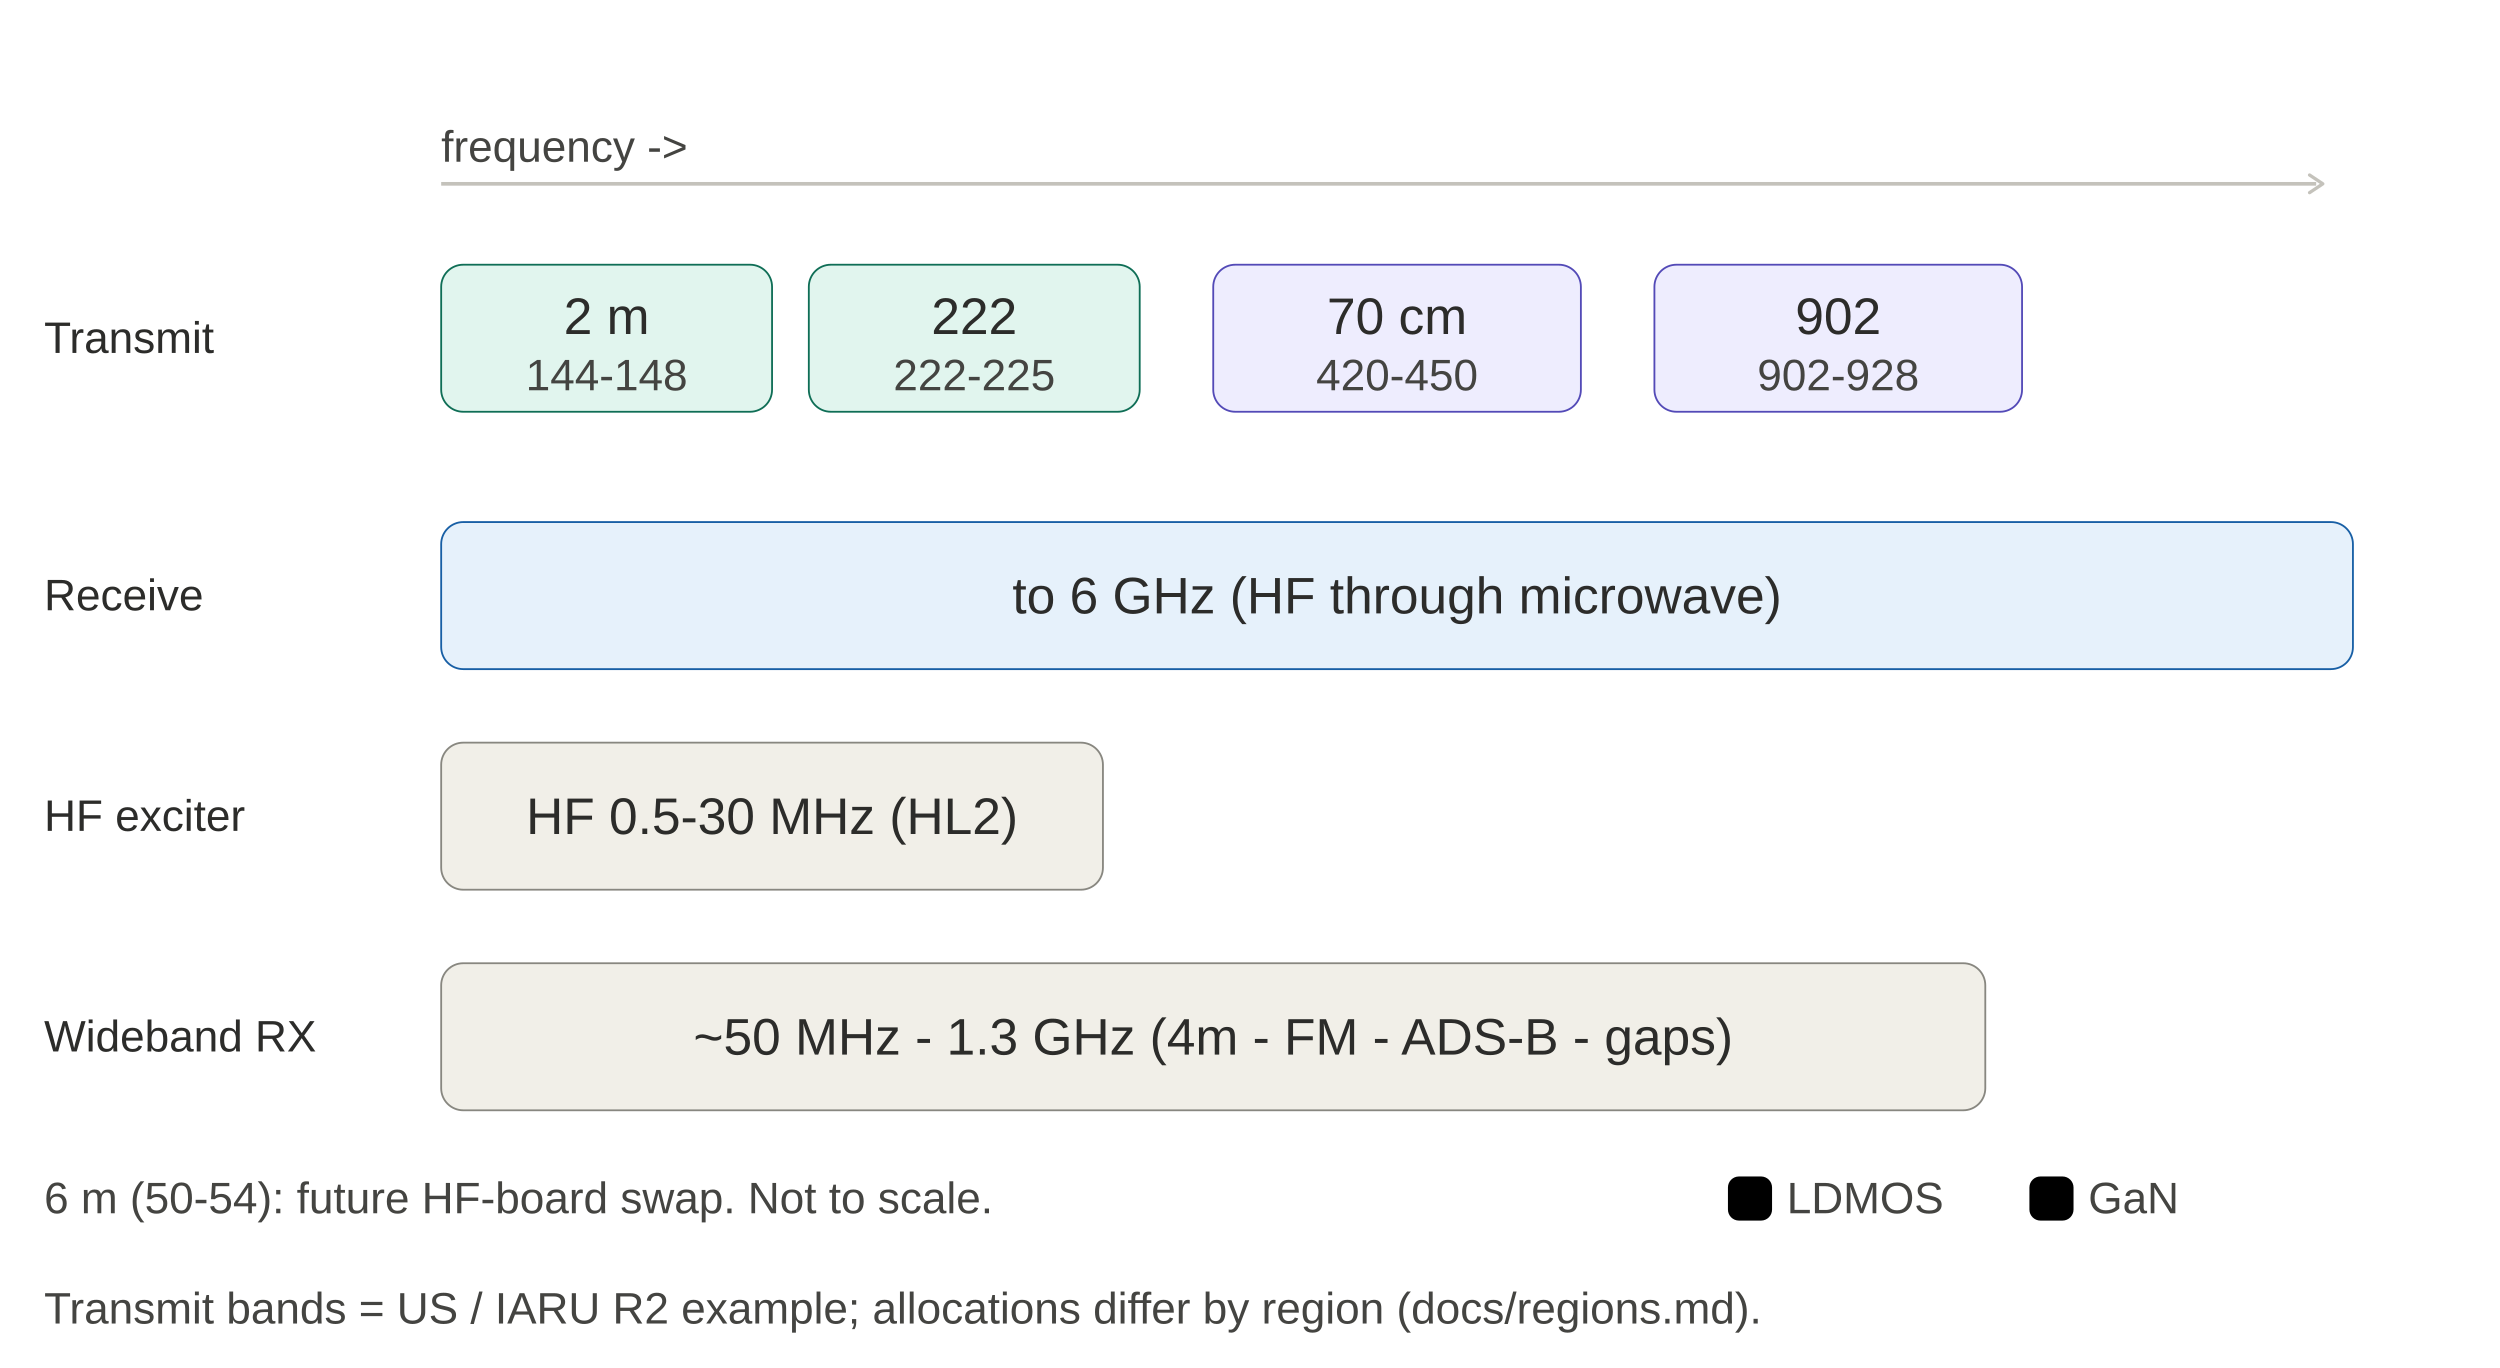
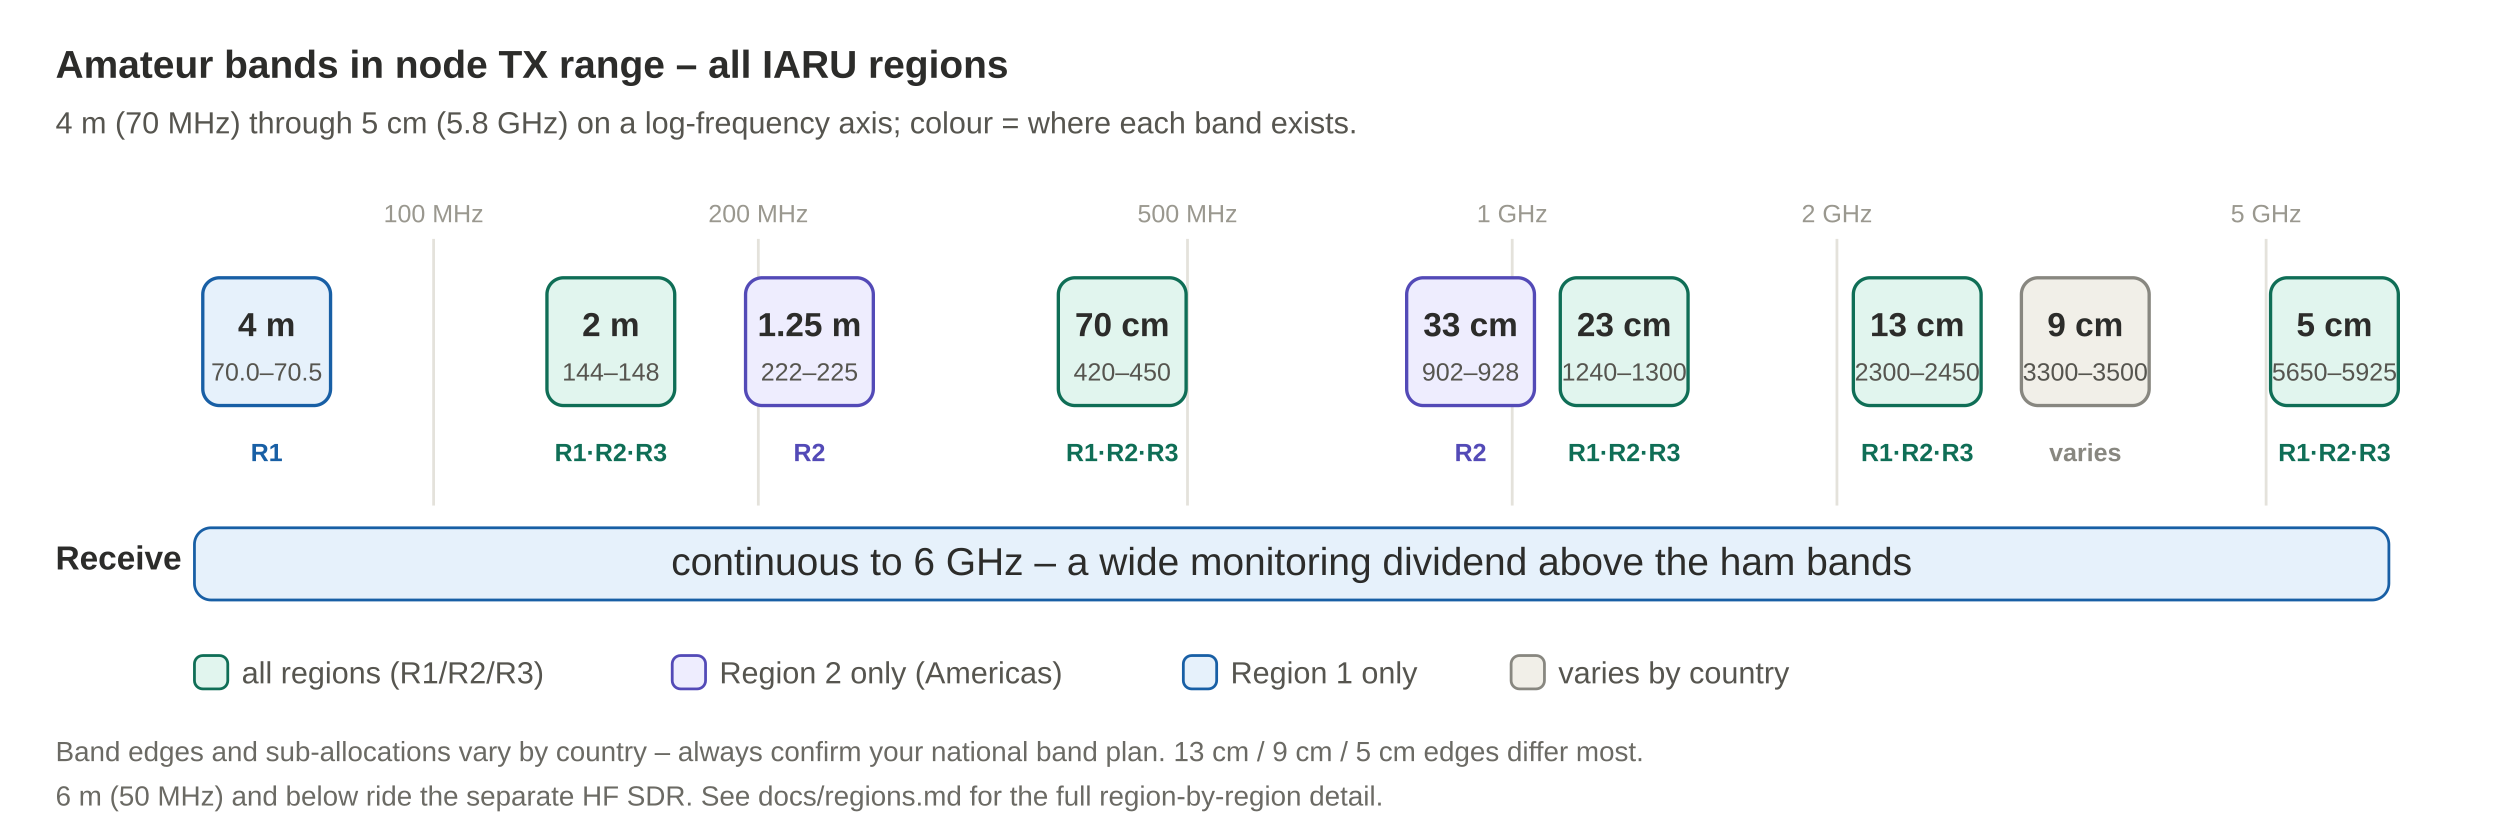
- <svg xmlns="http://www.w3.org/2000/svg" width="680" viewBox="0 0 680 372" role="img">
-   <style>
- text{font-family:Arial,Helvetica,sans-serif}
- .t{font-size:14px;fill:#2C2C2A}.ts{font-size:12px;fill:#444441}.th{font-size:14px;font-weight:500;fill:#2C2C2A}
- .lbl{font-size:12px;font-weight:500;fill:#2C2C2A}
- .c-blue rect{fill:#E6F1FB;stroke:#185FA5}.c-gray rect{fill:#F1EFE8;stroke:#888780}
- .c-teal rect{fill:#E1F5EE;stroke:#0F6E56}.c-purple rect{fill:#EEEDFE;stroke:#534AB7}
- .axis{stroke:#c4c2bb;stroke-width:1;fill:none}
- </style>
-   <defs>
-     <marker id="ax" viewBox="0 0 10 10" refX="5" refY="5" markerWidth="6" markerHeight="6" orient="auto-start-reverse">
-       <path d="M2 1L8 5L2 9" fill="none" stroke="#c4c2bb" stroke-width="1.5" stroke-linecap="round" stroke-linejoin="round" />
-     </marker>
-   </defs>
-   <line x1="120" y1="50" x2="630" y2="50" class="axis" marker-end="url(#ax)" />
-   <text class="ts" x="120" y="44">frequency -&gt;</text>
-   <text class="lbl" x="12" y="96">Transmit</text>
-   <g class="c-teal">
-     <rect x="120" y="72" width="90" height="40" rx="6" stroke-width="0.5" />
-     <text class="th" x="165" y="86" text-anchor="middle" dominant-baseline="central">2 m</text>
-     <text class="ts" x="165" y="102" text-anchor="middle" dominant-baseline="central">144-148</text>
+ <svg xmlns="http://www.w3.org/2000/svg" width="900" viewBox="0 0 900 300" role="img">
+   <style>text{font-family:Arial,Helvetica,sans-serif}.t{font-size:14px;fill:#2C2C2A}.ts{font-size:11px;fill:#56554f}.tn{font-size:12px;font-weight:600;fill:#2C2C2A}.tf{font-size:9px;fill:#56554f}.tr{font-size:9px;font-weight:600}.lbl{font-size:12px;font-weight:600;fill:#2C2C2A}.cap{font-size:10px;fill:#6b6a64}.grid{stroke:#e4e2db;stroke-width:1}.gl{font-size:9px;fill:#9a988f}.axis{stroke:#c4c2bb;stroke-width:1}</style>
+   <text class="t" x="20" y="28" font-size="17" font-weight="700">Amateur bands in node TX range – all IARU regions</text>
+   <text class="ts" x="20" y="48" font-size="12">4 m (70 MHz) through 5 cm (5.8 GHz) on a log-frequency axis; colour = where each band exists.</text>
+   <line class="grid" x1="156.1" y1="86" x2="156.1" y2="182" />
+   <text class="gl" x="156.1" y="80" text-anchor="middle">100 MHz</text>
+   <line class="grid" x1="273.0" y1="86" x2="273.0" y2="182" />
+   <text class="gl" x="273.0" y="80" text-anchor="middle">200 MHz</text>
+   <line class="grid" x1="427.5" y1="86" x2="427.5" y2="182" />
+   <text class="gl" x="427.5" y="80" text-anchor="middle">500 MHz</text>
+   <line class="grid" x1="544.4" y1="86" x2="544.4" y2="182" />
+   <text class="gl" x="544.4" y="80" text-anchor="middle">1 GHz</text>
+   <line class="grid" x1="661.3" y1="86" x2="661.3" y2="182" />
+   <text class="gl" x="661.3" y="80" text-anchor="middle">2 GHz</text>
+   <line class="grid" x1="815.8" y1="86" x2="815.8" y2="182" />
+   <text class="gl" x="815.8" y="80" text-anchor="middle">5 GHz</text>
+   <g>
+     <rect x="73.0" y="100" width="46" height="46" rx="6" fill="#E6F1FB" stroke="#185FA5" stroke-width="1.2" />
+     <text class="tn" x="96.0" y="121" text-anchor="middle">4 m</text>
+     <text class="tf" x="96.0" y="137" text-anchor="middle">70.0–70.5</text>
+     <text class="tr" x="96.0" y="166" text-anchor="middle" fill="#185FA5">R1</text>
  </g>
-   <g class="c-teal">
-     <rect x="220" y="72" width="90" height="40" rx="6" stroke-width="0.5" />
-     <text class="th" x="265" y="86" text-anchor="middle" dominant-baseline="central">222</text>
-     <text class="ts" x="265" y="102" text-anchor="middle" dominant-baseline="central">222-225</text>
+   <g>
+     <rect x="196.9" y="100" width="46" height="46" rx="6" fill="#E1F5EE" stroke="#0F6E56" stroke-width="1.2" />
+     <text class="tn" x="219.9" y="121" text-anchor="middle">2 m</text>
+     <text class="tf" x="219.9" y="137" text-anchor="middle">144–148</text>
+     <text class="tr" x="219.9" y="166" text-anchor="middle" fill="#0F6E56">R1·R2·R3</text>
  </g>
-   <g class="c-purple">
-     <rect x="330" y="72" width="100" height="40" rx="6" stroke-width="0.5" />
-     <text class="th" x="380" y="86" text-anchor="middle" dominant-baseline="central">70 cm</text>
-     <text class="ts" x="380" y="102" text-anchor="middle" dominant-baseline="central">420-450</text>
+   <g>
+     <rect x="268.4" y="100" width="46" height="46" rx="6" fill="#EEEDFE" stroke="#534AB7" stroke-width="1.2" />
+     <text class="tn" x="291.4" y="121" text-anchor="middle">1.25 m</text>
+     <text class="tf" x="291.4" y="137" text-anchor="middle">222–225</text>
+     <text class="tr" x="291.4" y="166" text-anchor="middle" fill="#534AB7">R2</text>
  </g>
-   <g class="c-purple">
-     <rect x="450" y="72" width="100" height="40" rx="6" stroke-width="0.5" />
-     <text class="th" x="500" y="86" text-anchor="middle" dominant-baseline="central">902</text>
-     <text class="ts" x="500" y="102" text-anchor="middle" dominant-baseline="central">902-928</text>
+   <g>
+     <rect x="381.0" y="100" width="46" height="46" rx="6" fill="#E1F5EE" stroke="#0F6E56" stroke-width="1.2" />
+     <text class="tn" x="404.0" y="121" text-anchor="middle">70 cm</text>
+     <text class="tf" x="404.0" y="137" text-anchor="middle">420–450</text>
+     <text class="tr" x="404.0" y="166" text-anchor="middle" fill="#0F6E56">R1·R2·R3</text>
  </g>
-   <text class="lbl" x="12" y="166">Receive</text>
-   <g class="c-blue">
-     <rect x="120" y="142" width="520" height="40" rx="6" stroke-width="0.5" />
-     <text class="th" x="380" y="162" text-anchor="middle" dominant-baseline="central">to 6 GHz (HF through microwave)</text>
+   <g>
+     <rect x="506.4" y="100" width="46" height="46" rx="6" fill="#EEEDFE" stroke="#534AB7" stroke-width="1.2" />
+     <text class="tn" x="529.4" y="121" text-anchor="middle">33 cm</text>
+     <text class="tf" x="529.4" y="137" text-anchor="middle">902–928</text>
+     <text class="tr" x="529.4" y="166" text-anchor="middle" fill="#534AB7">R2</text>
  </g>
-   <text class="lbl" x="12" y="226">HF exciter</text>
-   <g class="c-gray">
-     <rect x="120" y="202" width="180" height="40" rx="6" stroke-width="0.5" />
-     <text class="th" x="210" y="222" text-anchor="middle" dominant-baseline="central">HF 0.5-30 MHz (HL2)</text>
+   <g>
+     <rect x="561.7" y="100" width="46" height="46" rx="6" fill="#E1F5EE" stroke="#0F6E56" stroke-width="1.2" />
+     <text class="tn" x="584.7" y="121" text-anchor="middle">23 cm</text>
+     <text class="tf" x="584.7" y="137" text-anchor="middle">1240–1300</text>
+     <text class="tr" x="584.7" y="166" text-anchor="middle" fill="#0F6E56">R1·R2·R3</text>
  </g>
-   <text class="lbl" x="12" y="286">Wideband RX</text>
-   <g class="c-gray">
-     <rect x="120" y="262" width="420" height="40" rx="6" stroke-width="0.5" />
-     <text class="th" x="330" y="282" text-anchor="middle" dominant-baseline="central">~50 MHz - 1.3 GHz  (4m - FM - ADS-B - gaps)</text>
+   <g>
+     <rect x="667.2" y="100" width="46" height="46" rx="6" fill="#E1F5EE" stroke="#0F6E56" stroke-width="1.2" />
+     <text class="tn" x="690.2" y="121" text-anchor="middle">13 cm</text>
+     <text class="tf" x="690.2" y="137" text-anchor="middle">2300–2450</text>
+     <text class="tr" x="690.2" y="166" text-anchor="middle" fill="#0F6E56">R1·R2·R3</text>
  </g>
-   <text class="ts" x="12" y="330">6 m (50-54): future HF-board swap. Not to scale.</text>
-   <rect class="c-teal" x="470" y="320" width="12" height="12" rx="3" stroke-width="0.5" />
-   <text class="ts" x="486" y="330">LDMOS</text>
-   <rect class="c-purple" x="552" y="320" width="12" height="12" rx="3" stroke-width="0.5" />
-   <text class="ts" x="568" y="330">GaN</text>
-   <text class="ts" x="12" y="360">Transmit bands = US / IARU R2 example; allocations differ by region (docs/regions.md).</text>
+   <g>
+     <rect x="727.7" y="100" width="46" height="46" rx="6" fill="#F1EFE8" stroke="#888780" stroke-width="1.2" />
+     <text class="tn" x="750.7" y="121" text-anchor="middle">9 cm</text>
+     <text class="tf" x="750.7" y="137" text-anchor="middle">3300–3500</text>
+     <text class="tr" x="750.7" y="166" text-anchor="middle" fill="#888780">varies</text>
+   </g>
+   <g>
+     <rect x="817.4" y="100" width="46" height="46" rx="6" fill="#E1F5EE" stroke="#0F6E56" stroke-width="1.2" />
+     <text class="tn" x="840.4" y="121" text-anchor="middle">5 cm</text>
+     <text class="tf" x="840.4" y="137" text-anchor="middle">5650–5925</text>
+     <text class="tr" x="840.4" y="166" text-anchor="middle" fill="#0F6E56">R1·R2·R3</text>
+   </g>
+   <text class="lbl" x="20" y="205">Receive</text>
+   <rect x="70" y="190" width="790" height="26" rx="6" fill="#E6F1FB" stroke="#185FA5" stroke-width="1" />
+   <text class="t" x="465" y="207" text-anchor="middle" font-size="12">continuous to 6 GHz – a wide monitoring dividend above the ham bands</text>
+   <rect x="70" y="236" width="12" height="12" rx="3" fill="#E1F5EE" stroke="#0F6E56" stroke-width="1" />
+   <text class="ts" x="87" y="246">all regions (R1/R2/R3)</text>
+   <rect x="242" y="236" width="12" height="12" rx="3" fill="#EEEDFE" stroke="#534AB7" stroke-width="1" />
+   <text class="ts" x="259" y="246">Region 2 only (Americas)</text>
+   <rect x="426" y="236" width="12" height="12" rx="3" fill="#E6F1FB" stroke="#185FA5" stroke-width="1" />
+   <text class="ts" x="443" y="246">Region 1 only</text>
+   <rect x="544" y="236" width="12" height="12" rx="3" fill="#F1EFE8" stroke="#888780" stroke-width="1" />
+   <text class="ts" x="561" y="246">varies by country</text>
+   <text class="cap" x="20" y="274">Band edges and sub-allocations vary by country – always confirm your national band plan. 13 cm / 9 cm / 5 cm edges differ most.</text>
+   <text class="cap" x="20" y="290">6 m (50 MHz) and below ride the separate HF SDR. See docs/regions.md for the full region-by-region detail.</text>
</svg>
